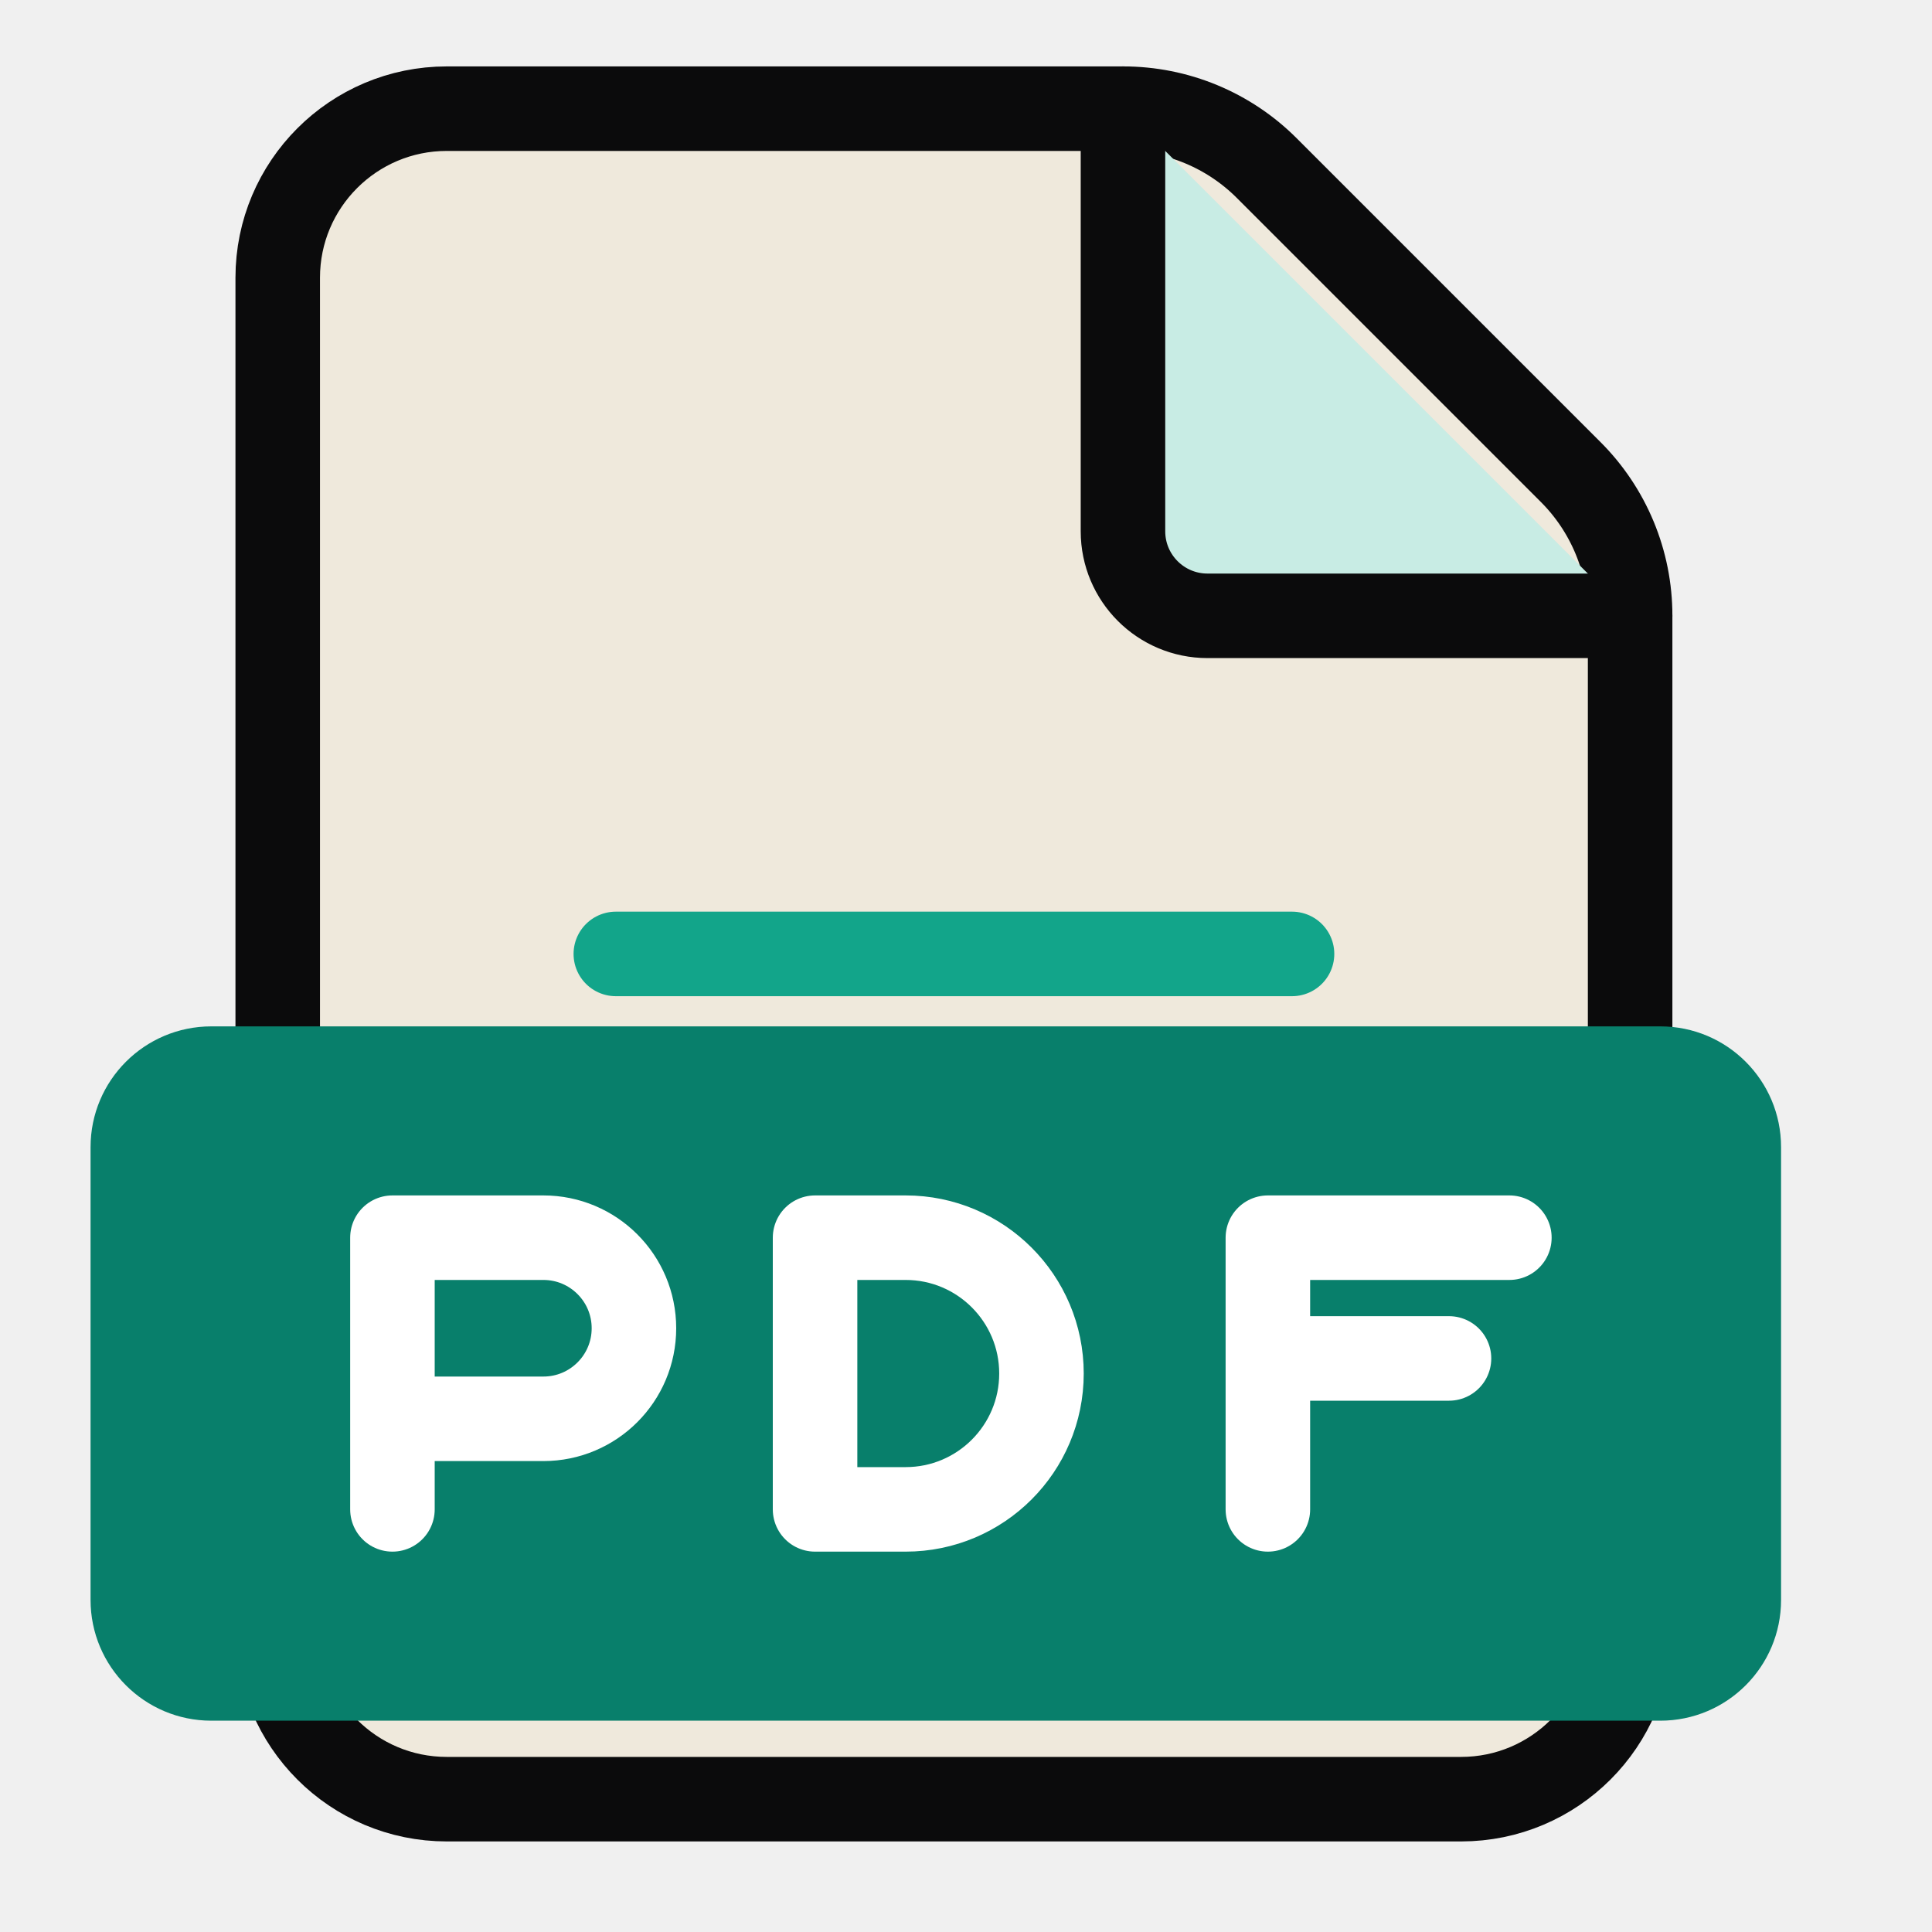
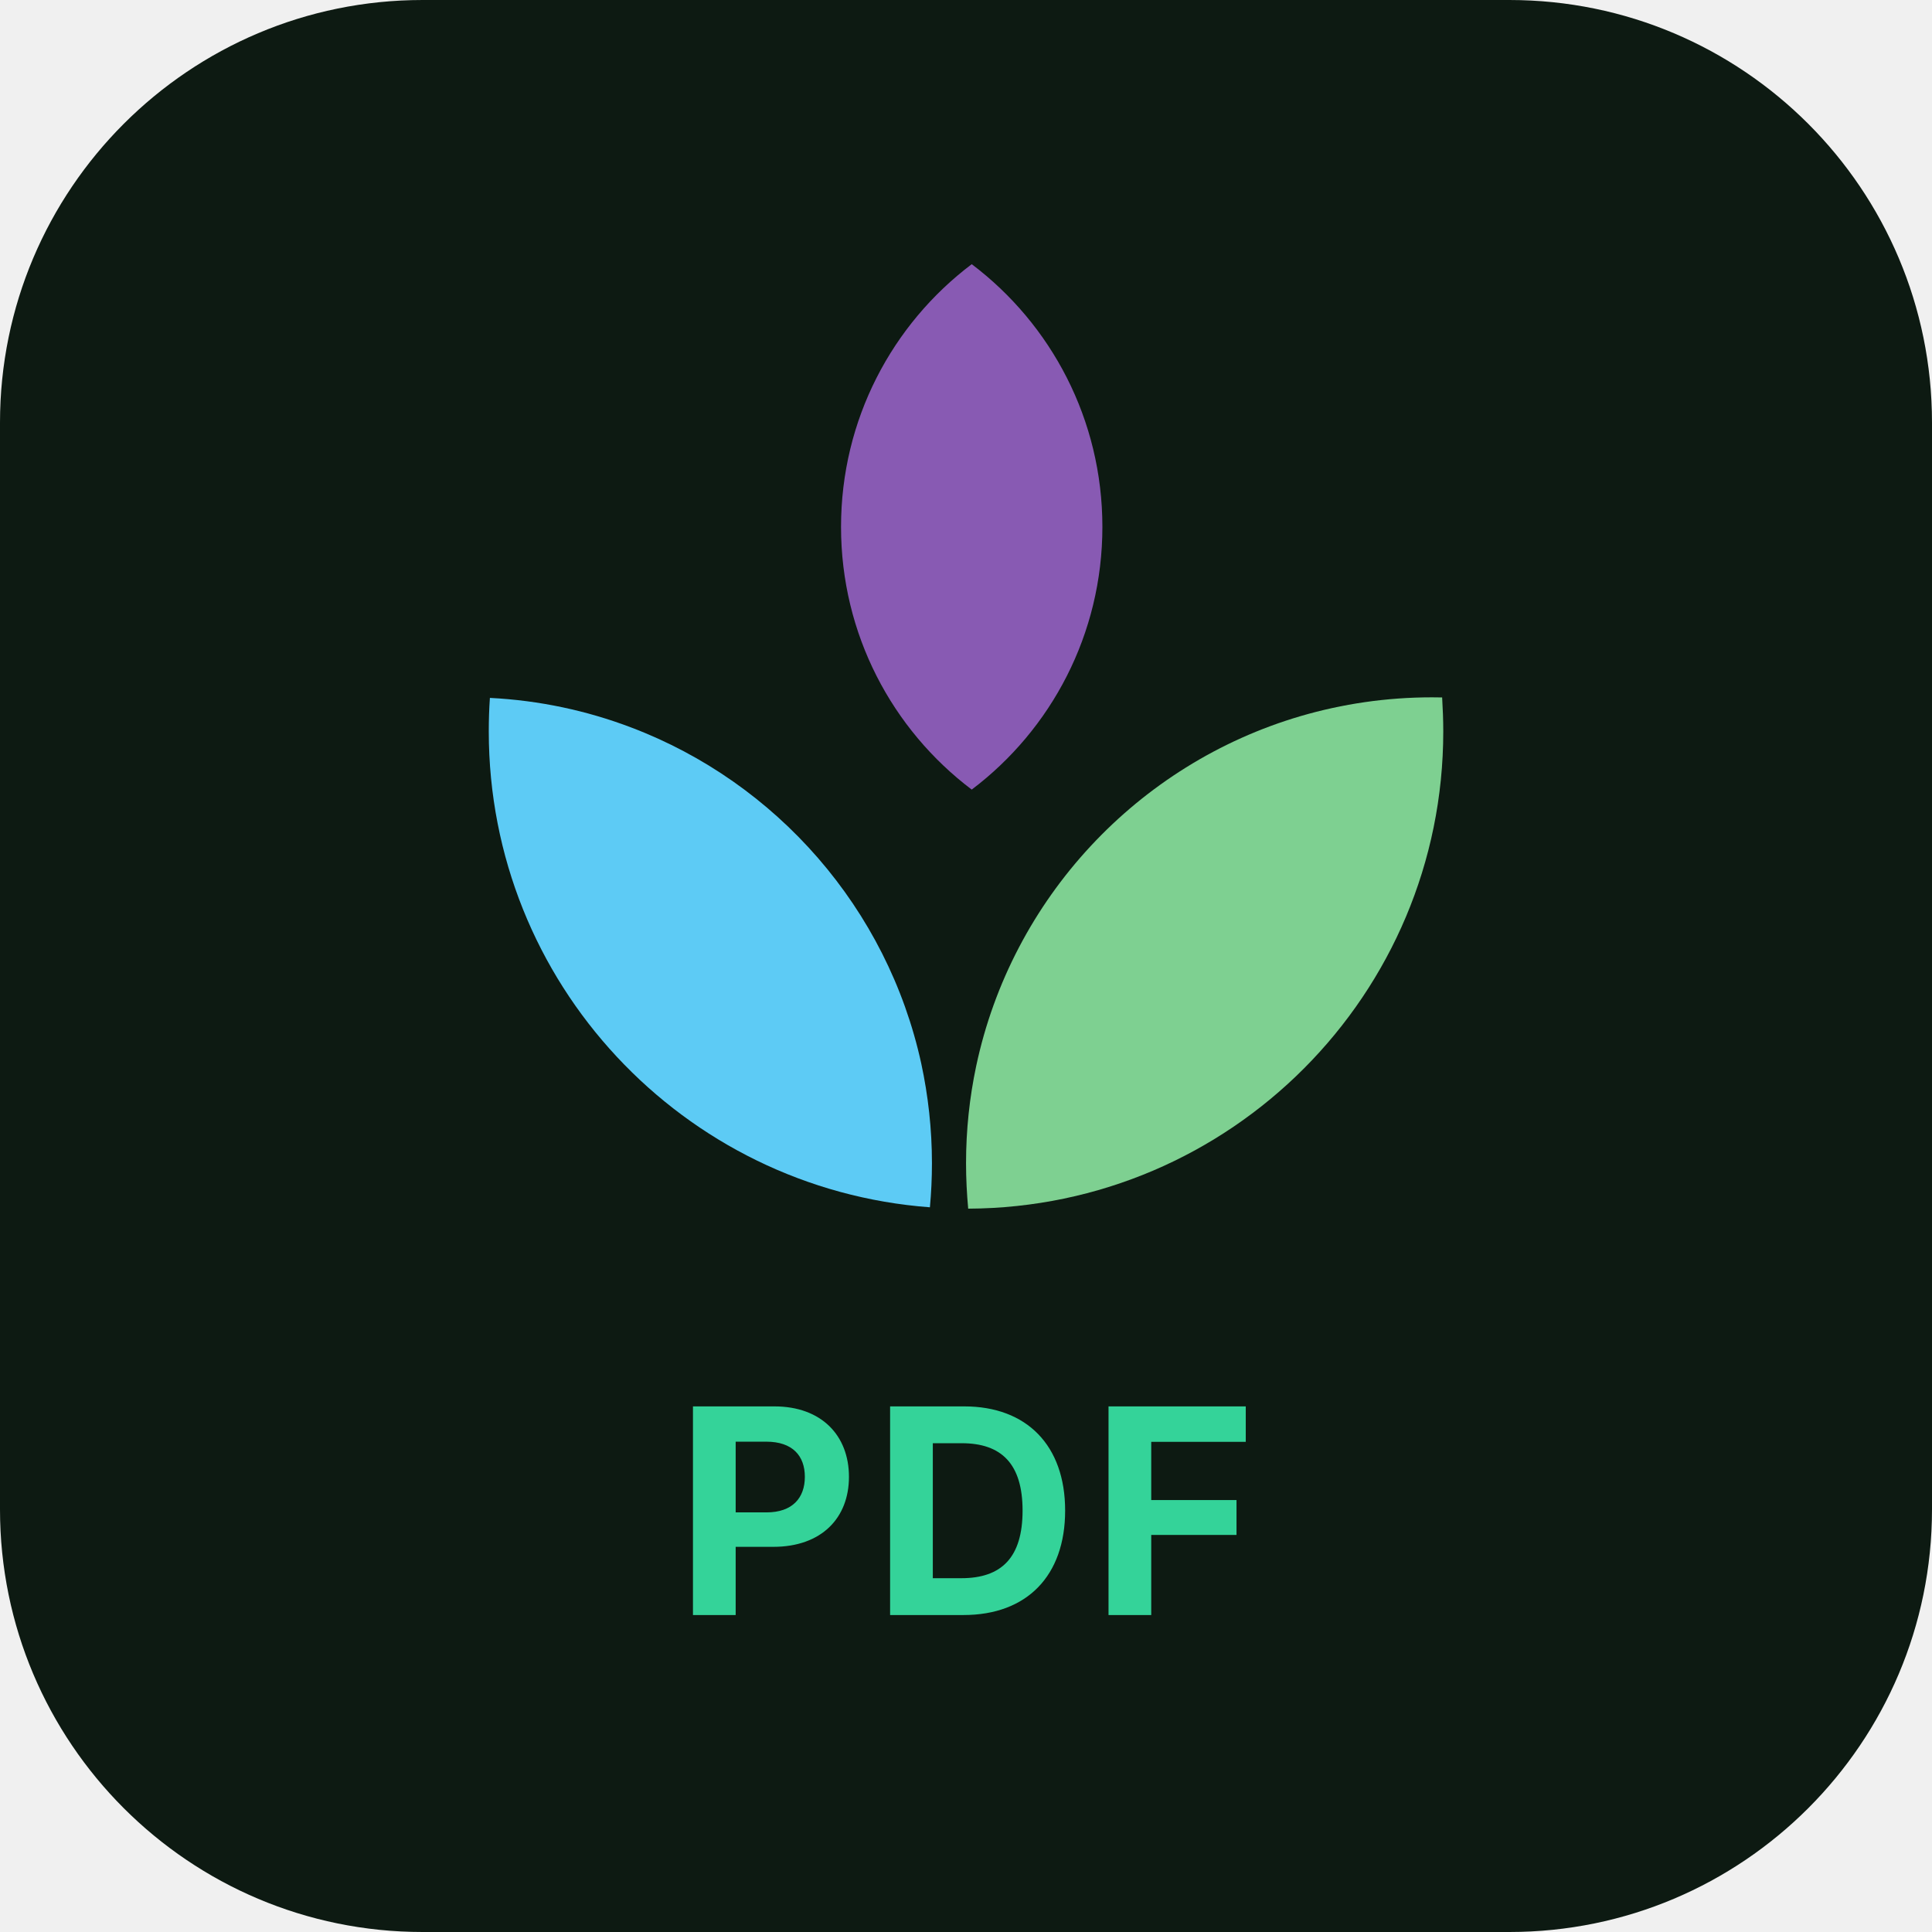
- <svg xmlns="http://www.w3.org/2000/svg" width="64" height="64" viewBox="0 0 64 64">
-   <g transform="translate(-2 -2) scale(2.8)" stroke="#0b0b0c" stroke-width="1" stroke-linecap="round" stroke-linejoin="round">
-     <path fill="#efe9dc" d="M6 22a2 2 0 0 1-2-2V4a2 2 0 0 1 2-2h8a2.4 2.4 0 0 1 1.704.706l3.588 3.588A2.4 2.4 0 0 1 20 8v12a2 2 0 0 1-2 2z" />
-     <path fill="#c8ece4" d="M14 2v5a1 1 0 0 0 1 1h5" />
-     <path fill="none" stroke="#12a58a" d="M8 12h8M8 15h5" />
+ <svg xmlns="http://www.w3.org/2000/svg" width="512" height="512">
+   <defs>
+     <clipPath id="clip-2">
+       <path fill="#000000" stroke="none" d="M 0.645 44 L 47 44 L 47 98 L 0.645 98 Z M 0.645 44" />
+     </clipPath>
+   </defs>
+   <path fill="#0d1a12" stroke="none" d="M 112 0 L 400 0 C 461.856 0 512 50.144 512 112 L 512 400 C 512 461.856 461.856 512 400 512 L 112 512 C 50.144 512 0 461.856 0 400 L 0 112 C -0 50.144 50.144 0 112 0 Z" />
+   <g transform="matrix(2.55598 0 0 2.55598 127.882 70)">
+     <path fill="#7ed091" stroke="none" d="M 99.609 48.449 C 99.609 75.711 77.578 97.812 50.352 97.93 C 50.211 96.387 50.129 94.809 50.129 93.219 C 50.129 89.766 50.492 86.406 51.176 83.168 C 54.863 65.766 67.918 51.816 84.824 46.859 C 89.137 45.598 93.707 44.914 98.434 44.914 C 98.785 44.914 99.137 44.914 99.492 44.926 C 99.562 46.094 99.609 47.258 99.609 48.449" />
+     <g clip-path="url(#clip-2)">
+       <path fill="#5dcbf5" stroke="none" d="M 46.594 93.219 C 46.594 94.762 46.523 96.281 46.383 97.789 C 20.793 95.879 0.645 74.52 0.645 48.449 C 0.645 47.281 0.68 46.117 0.762 44.973 C 5.891 45.23 10.813 46.293 15.398 48.035 C 30.488 53.75 41.977 66.828 45.484 82.875 C 46.203 86.207 46.594 89.672 46.594 93.219" />
+     </g>
+     <path fill="#885ab3" stroke="none" d="M 64.266 27.242 C 64.266 38.375 58.953 48.258 50.719 54.48 C 42.48 48.258 37.168 38.375 37.168 27.242 C 37.168 16.109 42.48 6.223 50.719 0.004 C 58.953 6.223 64.266 16.109 64.266 27.242" />
  </g>
-   <rect x="3" y="34" width="56" height="23" rx="4" fill="#087f6b" />
-   <g fill="none" stroke="#fff" stroke-width="2.8" stroke-linecap="round" stroke-linejoin="round">
-     <path d="M13 50V41h5a3 3 0 0 1 0 6h-5" />
-     <path d="M27 41v9h3a4.5 4.5 0 0 0 0-9z" />
-     <path d="M42 50V41h8M42 45h6" />
+   <g>
+     <path fill="#34d399" stroke="none" d="M 183.643 428 L 194.961 428 L 194.961 409.928 L 204.943 409.928 C 217.672 409.928 224.982 402.32 224.982 391.373 C 224.982 380.5 217.783 372.707 205.203 372.707 L 183.643 372.707 Z M 194.961 400.799 L 194.961 382.059 L 203.088 382.059 C 210.027 382.059 213.293 385.807 213.293 391.373 C 213.293 396.939 210.027 400.799 203.125 400.799 Z M 255.332 428 C 272.143 428 282.273 417.609 282.273 400.316 C 282.273 383.098 272.143 372.707 255.518 372.707 L 235.887 372.707 L 235.887 428 Z M 247.205 418.24 L 247.205 382.467 L 254.85 382.467 C 265.426 382.467 270.992 387.959 270.992 400.316 C 270.992 412.748 265.426 418.24 254.775 418.24 Z M 293.771 428 L 305.09 428 L 305.09 406.773 L 327.689 406.773 L 327.689 397.533 L 305.09 397.533 L 305.09 382.096 L 330.139 382.096 L 330.139 372.707 L 293.771 372.707 Z" />
  </g>
</svg>
